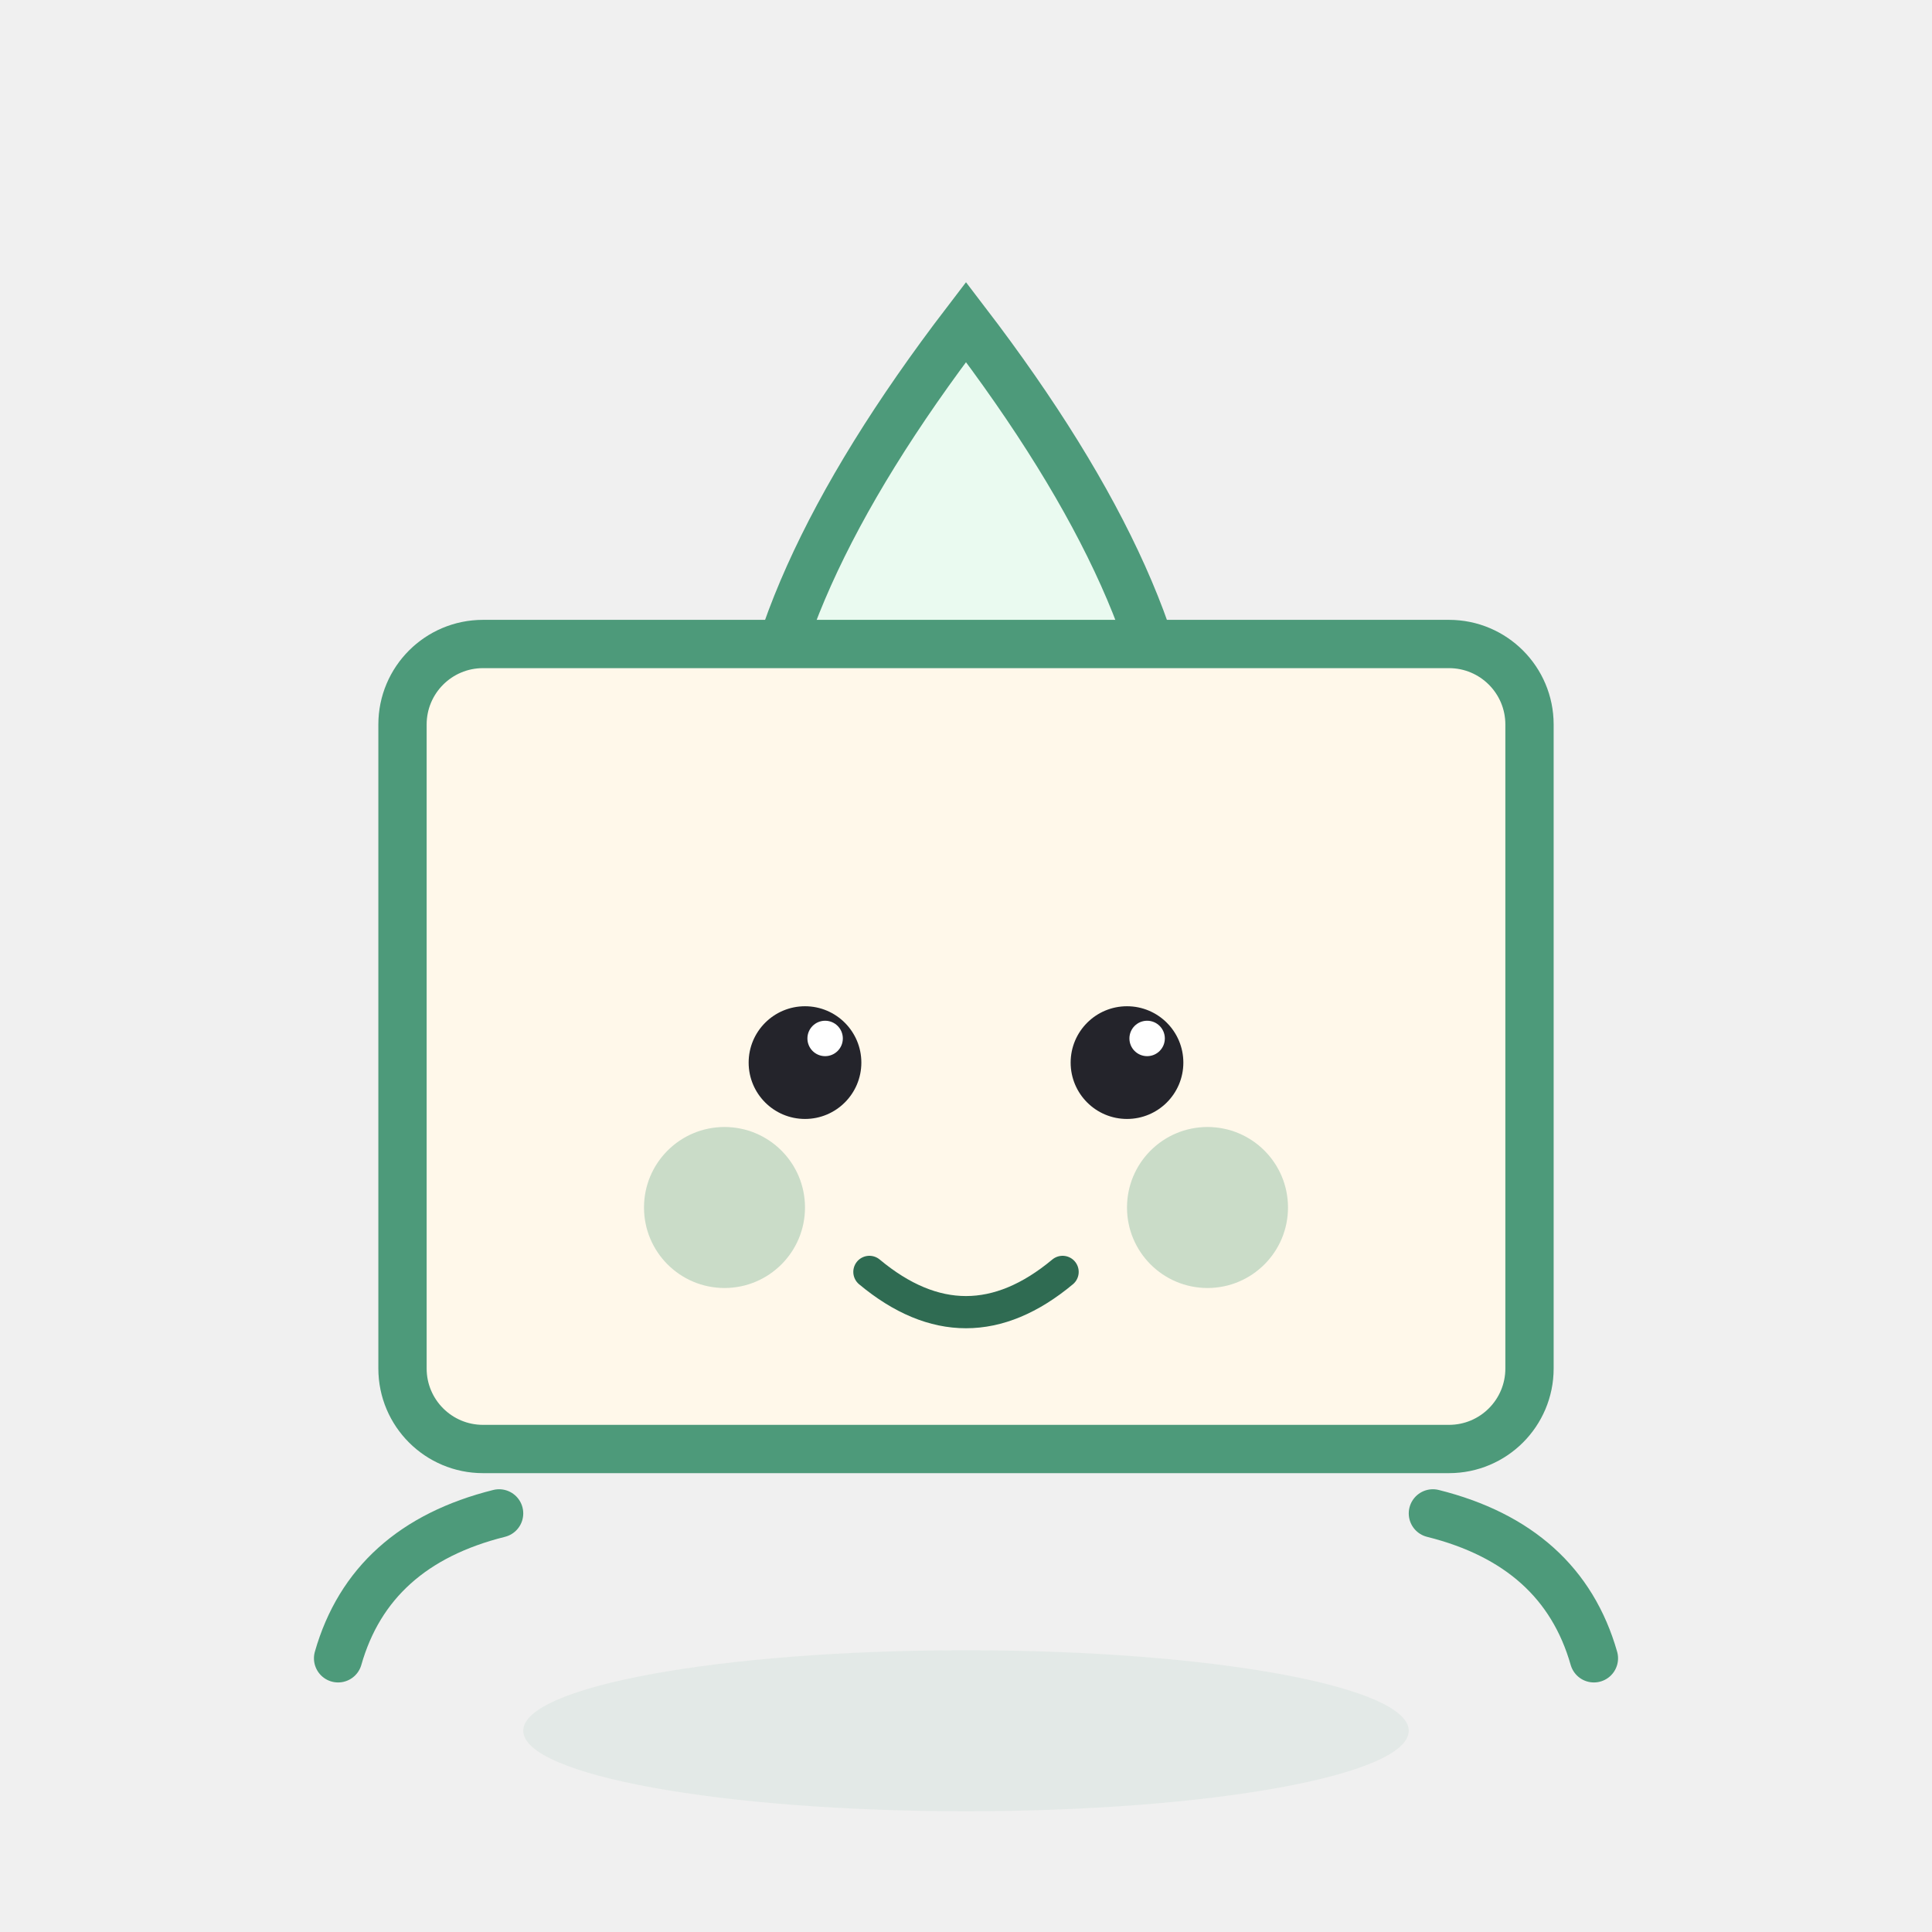
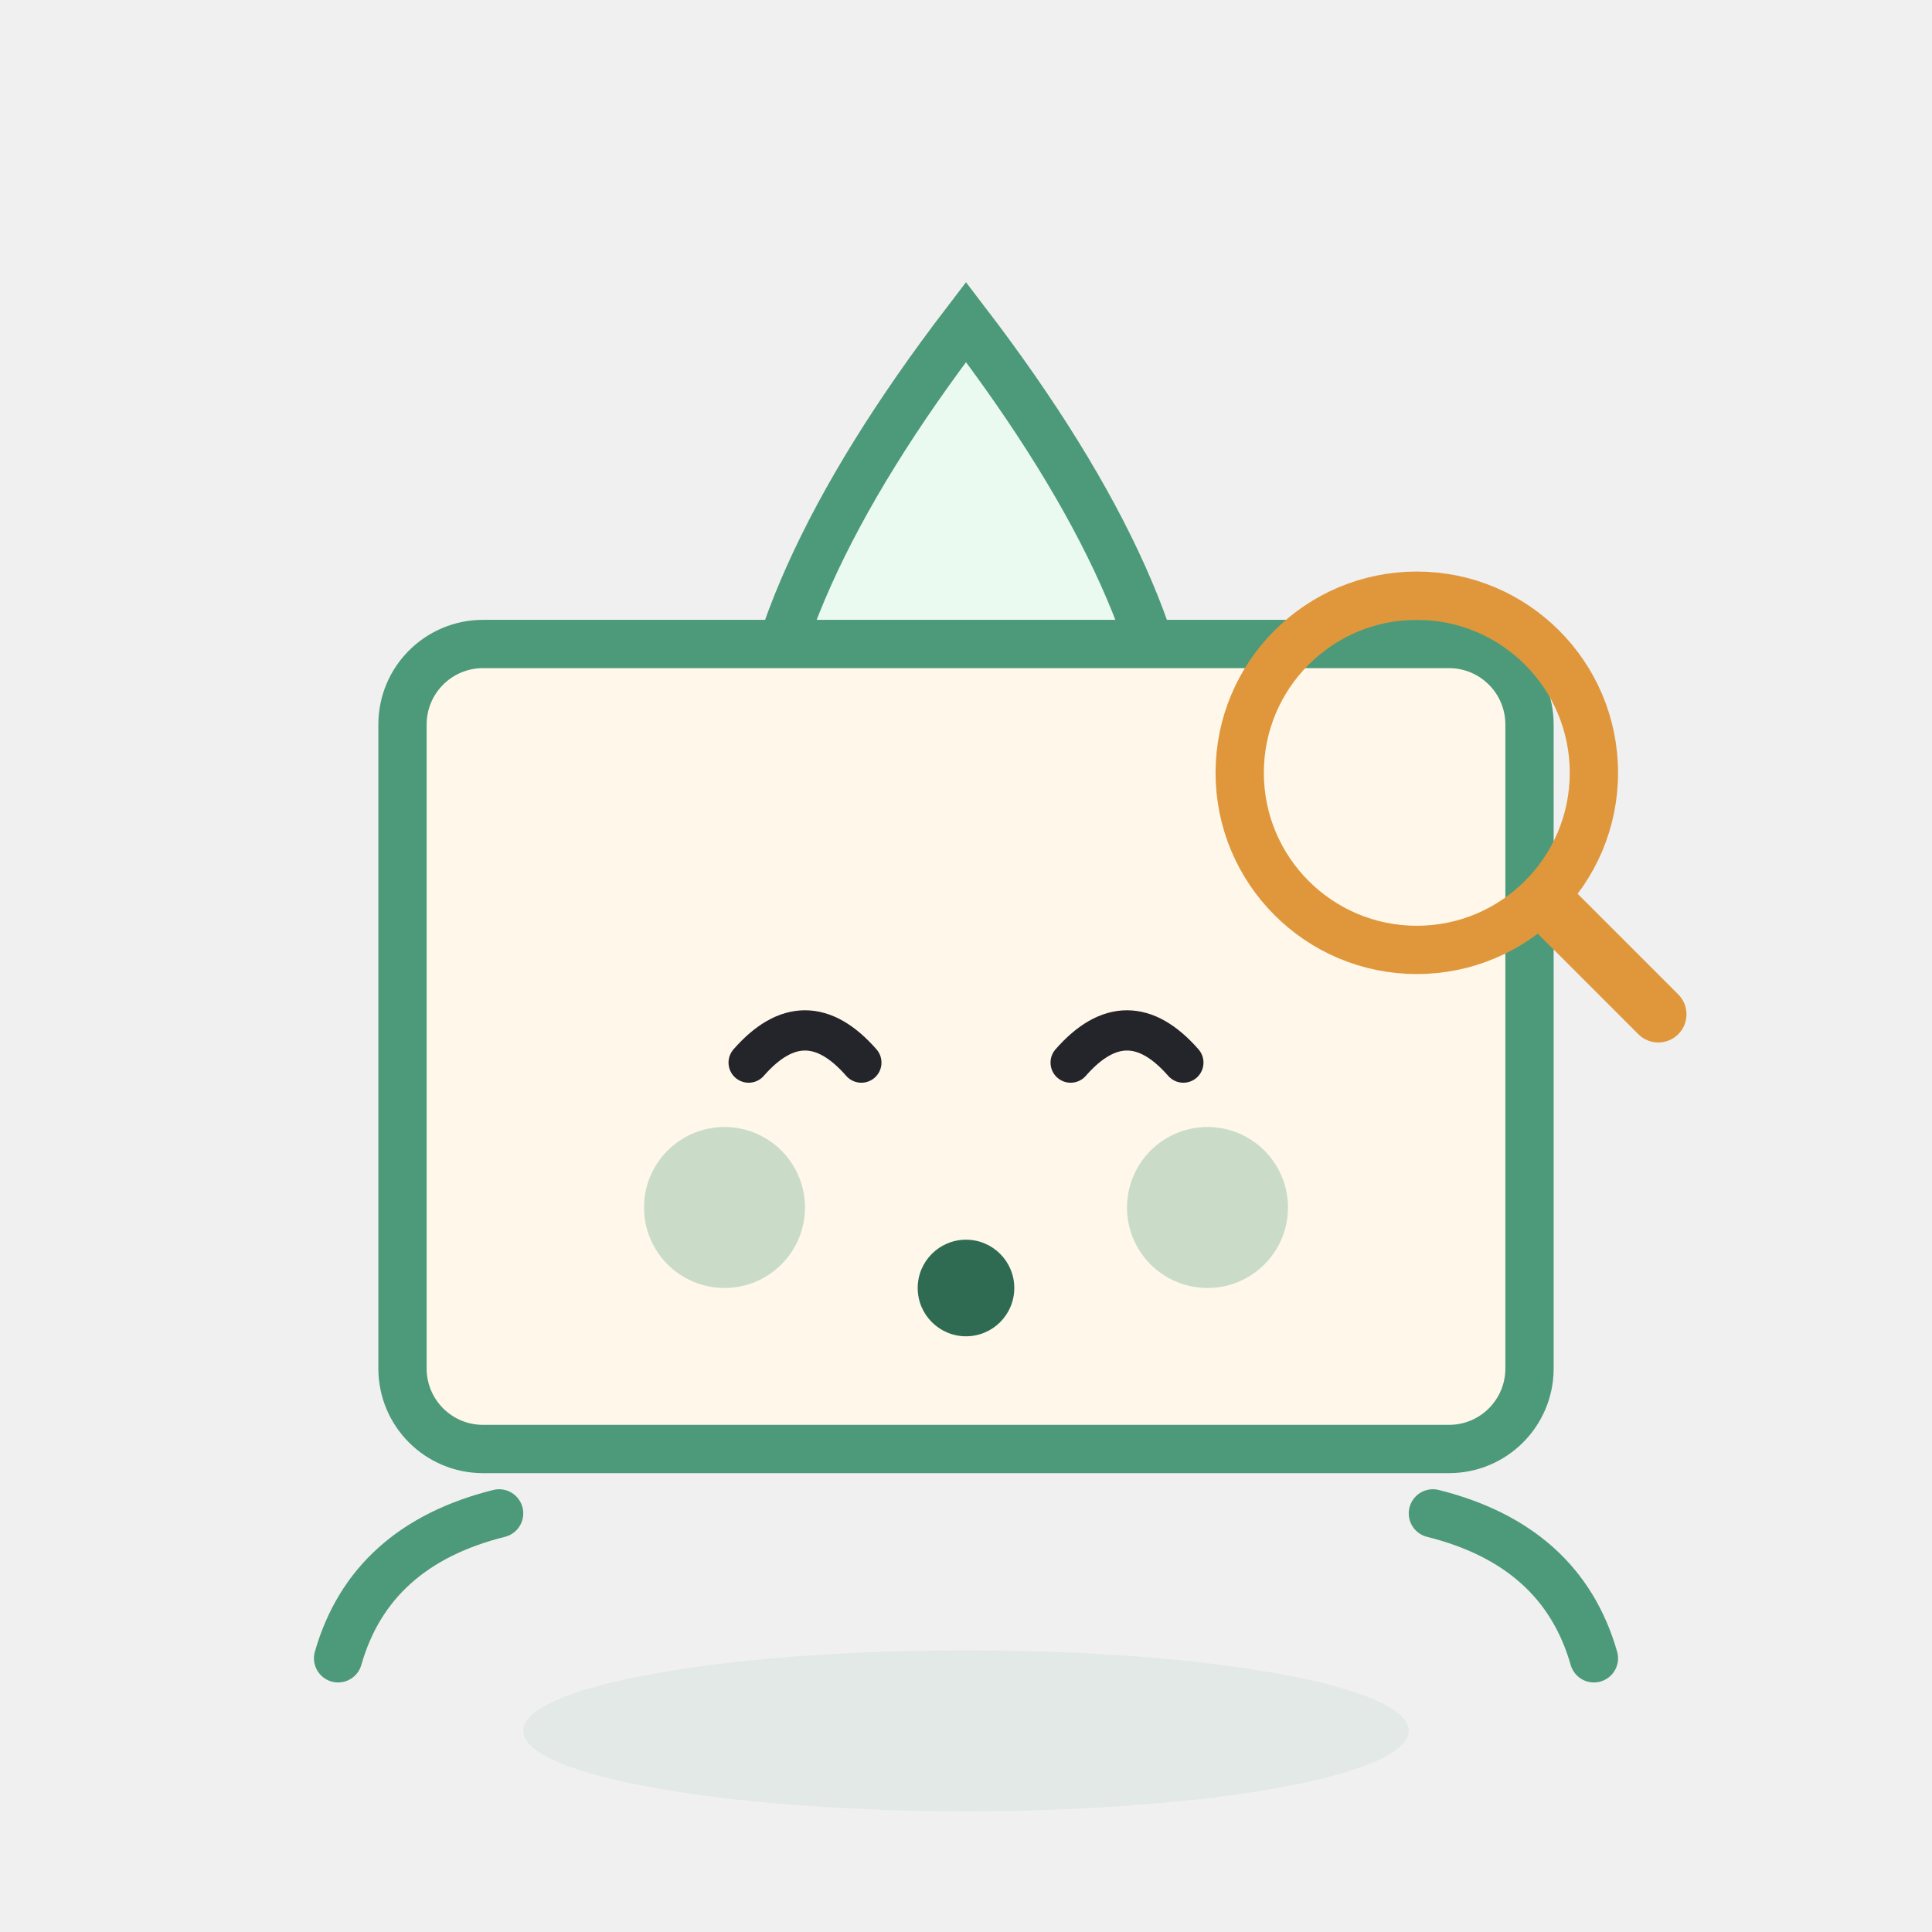
- <svg xmlns="http://www.w3.org/2000/svg" viewBox="0 0 240 240" role="img" aria-label="マスコットキャラクター ホムラちゃん">
+ <svg xmlns="http://www.w3.org/2000/svg" viewBox="0 0 240 240" role="img" aria-label="マスコットキャラクター メバエちゃん(調べもの中)">
  <ellipse cx="120" cy="215" rx="55" ry="10" fill="#4d9a7a" opacity="0.08" />
  <path d="M120 40 q26 34 26 58 a26 26 0 1 1 -52 0 q0 -24 26 -58 Z" fill="#eafaf0" stroke="#4d9a7a" stroke-width="6" />
  <path d="M60 80 h120 a10 10 0 0 1 10 10 v80 a10 10 0 0 1 -10 10 H60 a10 10 0 0 1 -10 -10 V90 a10 10 0 0 1 10 -10 Z" fill="#fff8ea" stroke="#4d9a7a" stroke-width="6" />
  <circle cx="90" cy="150" r="10" fill="#4d9a7a" opacity="0.3" />
  <circle cx="150" cy="150" r="10" fill="#4d9a7a" opacity="0.3" />
-   <circle cx="100" cy="132" r="7" fill="#24242b" />
-   <circle cx="140" cy="132" r="7" fill="#24242b" />
-   <circle cx="102.5" cy="129" r="2.2" fill="#fff" />
-   <circle cx="142.5" cy="129" r="2.2" fill="#fff" />
-   <path d="M108 158 Q120 168 132 158" stroke="#2f6b52" stroke-width="4" fill="none" stroke-linecap="round" />
+   <path d="M93 132 q7 -8 14 0" stroke="#24242b" stroke-width="5" fill="none" stroke-linecap="round" />
+   <path d="M133 132 q7 -8 14 0" stroke="#24242b" stroke-width="5" fill="none" stroke-linecap="round" />
+   <circle cx="120" cy="160" r="6" fill="#2f6b52" />
+   <circle cx="176" cy="96" r="22" fill="none" stroke="#e0973c" stroke-width="6" />
+   <path d="M192 112 l14 14" stroke="#e0973c" stroke-width="7" stroke-linecap="round" />
  <path d="M62 188 q-16 4 -20 18" stroke="#4d9a7a" stroke-width="6" fill="none" stroke-linecap="round" />
  <path d="M178 188 q16 4 20 18" stroke="#4d9a7a" stroke-width="6" fill="none" stroke-linecap="round" />
</svg>
